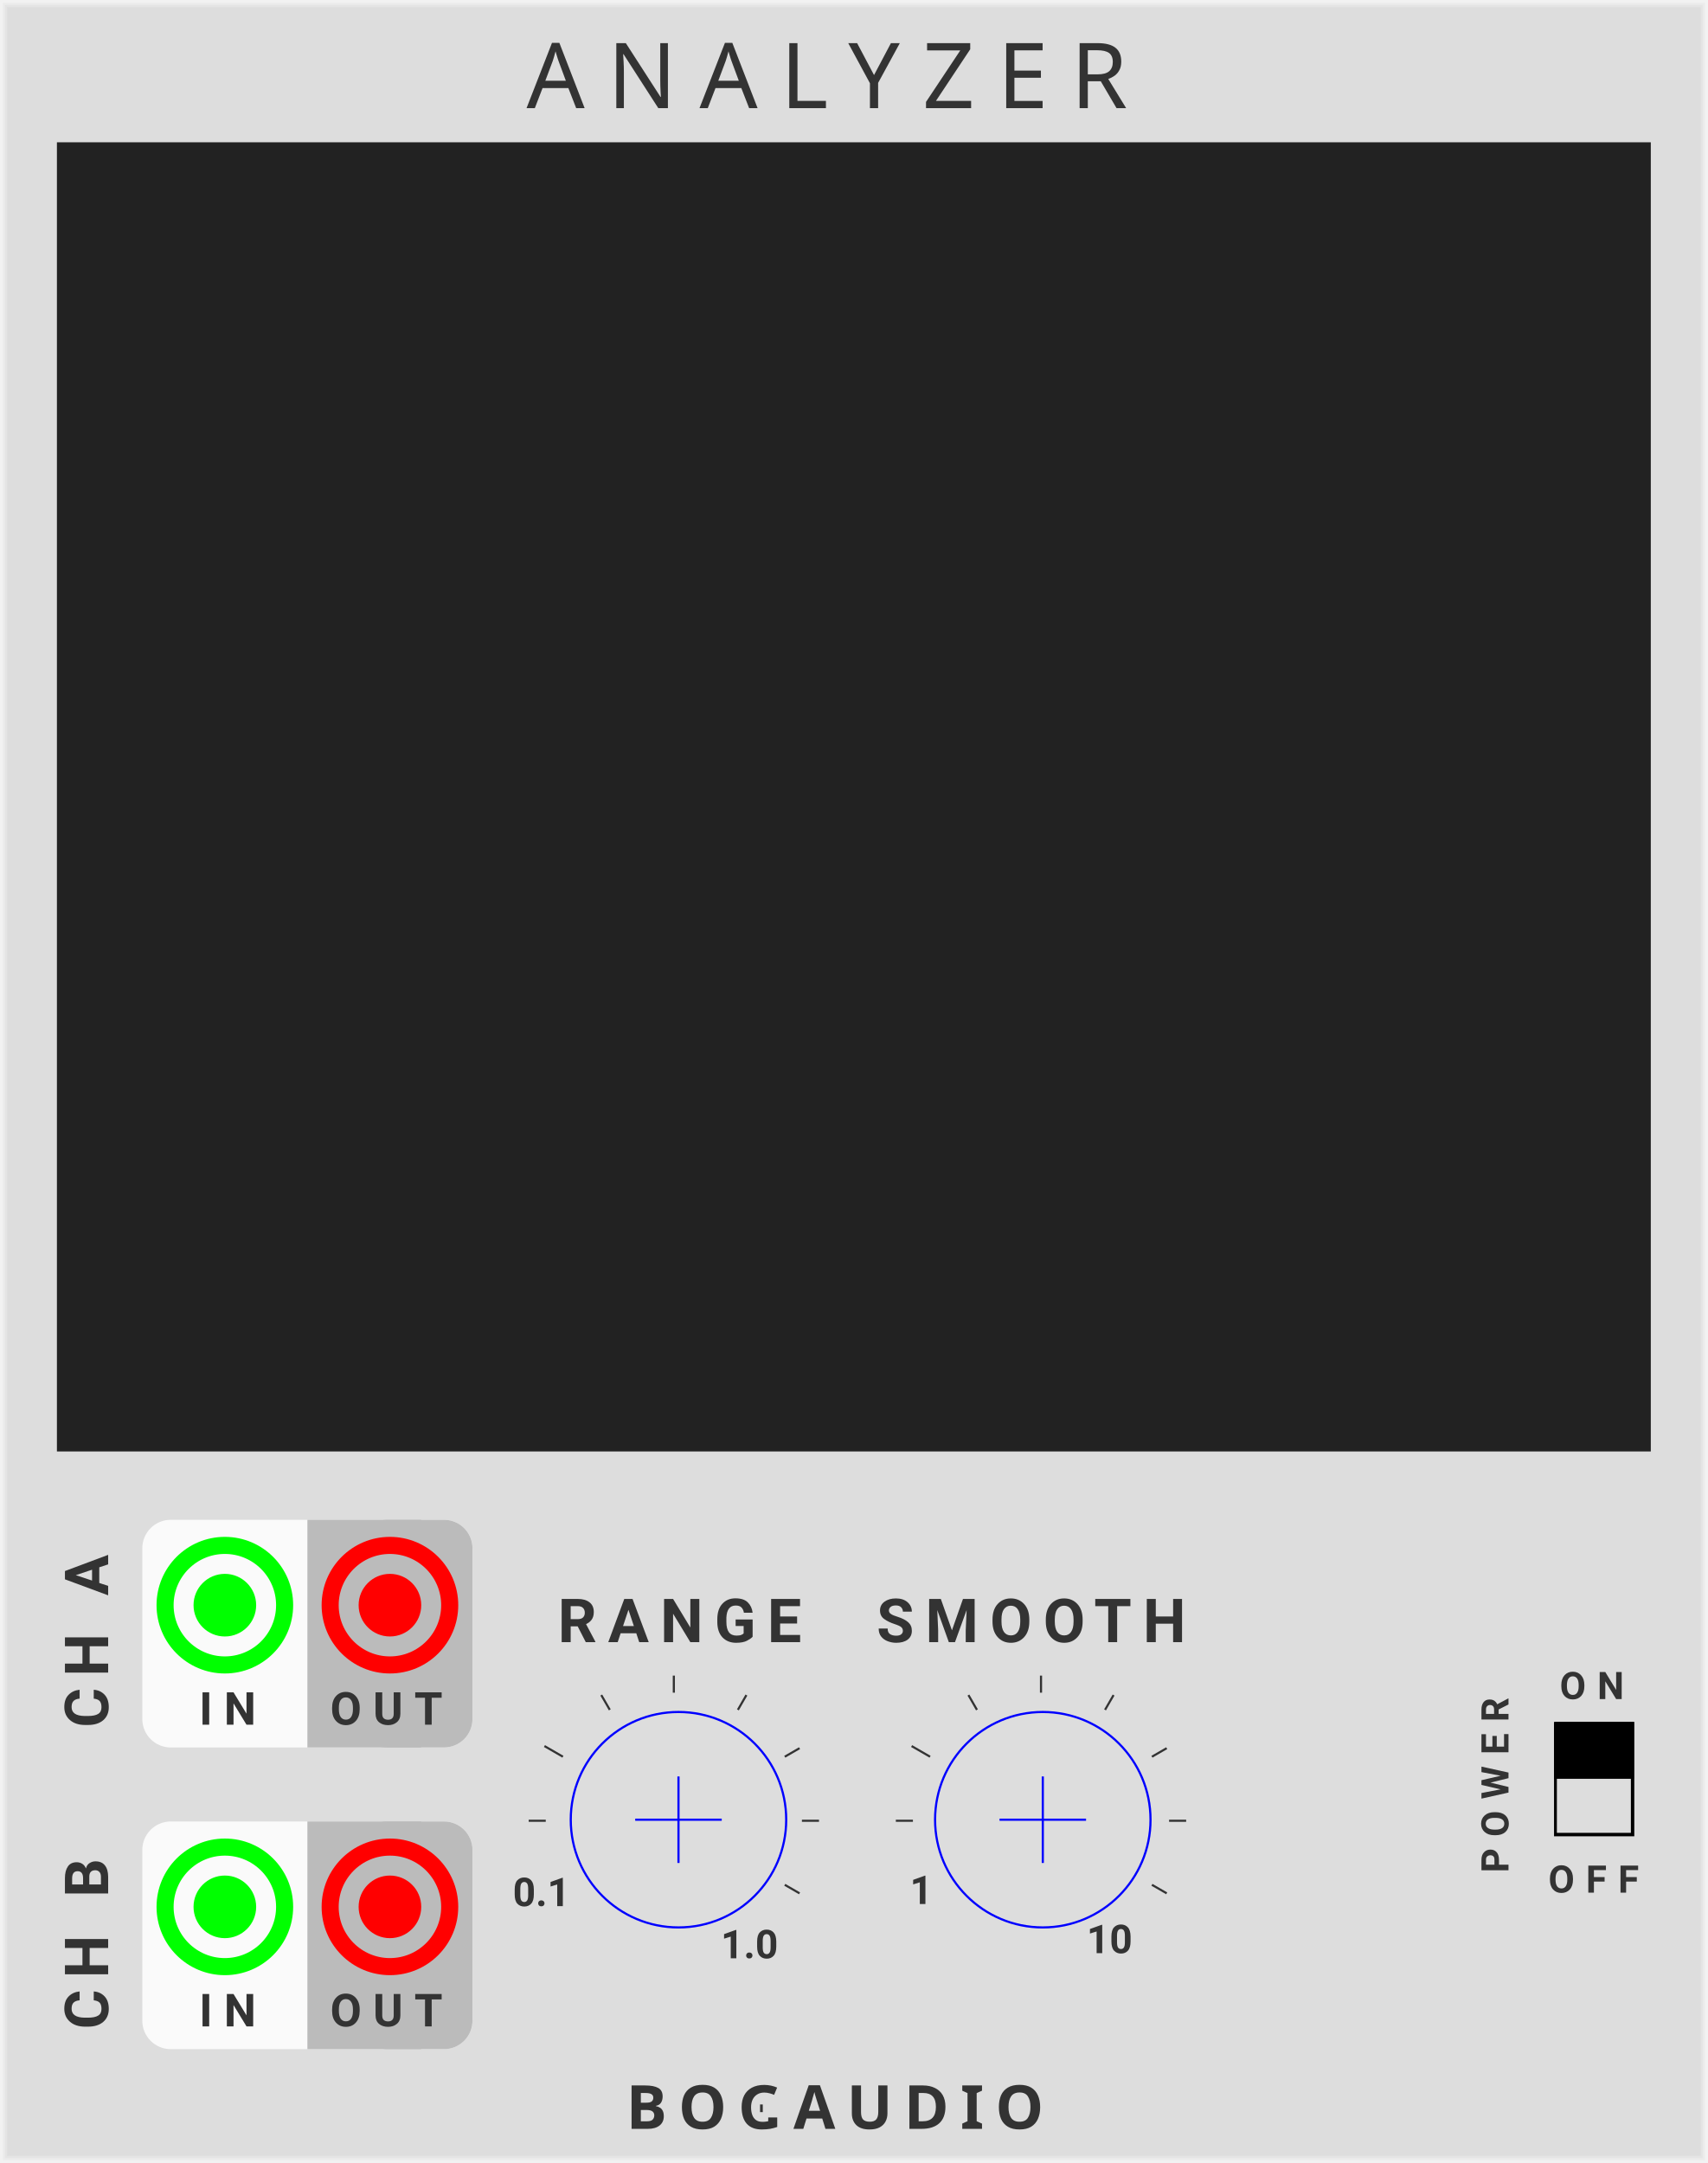
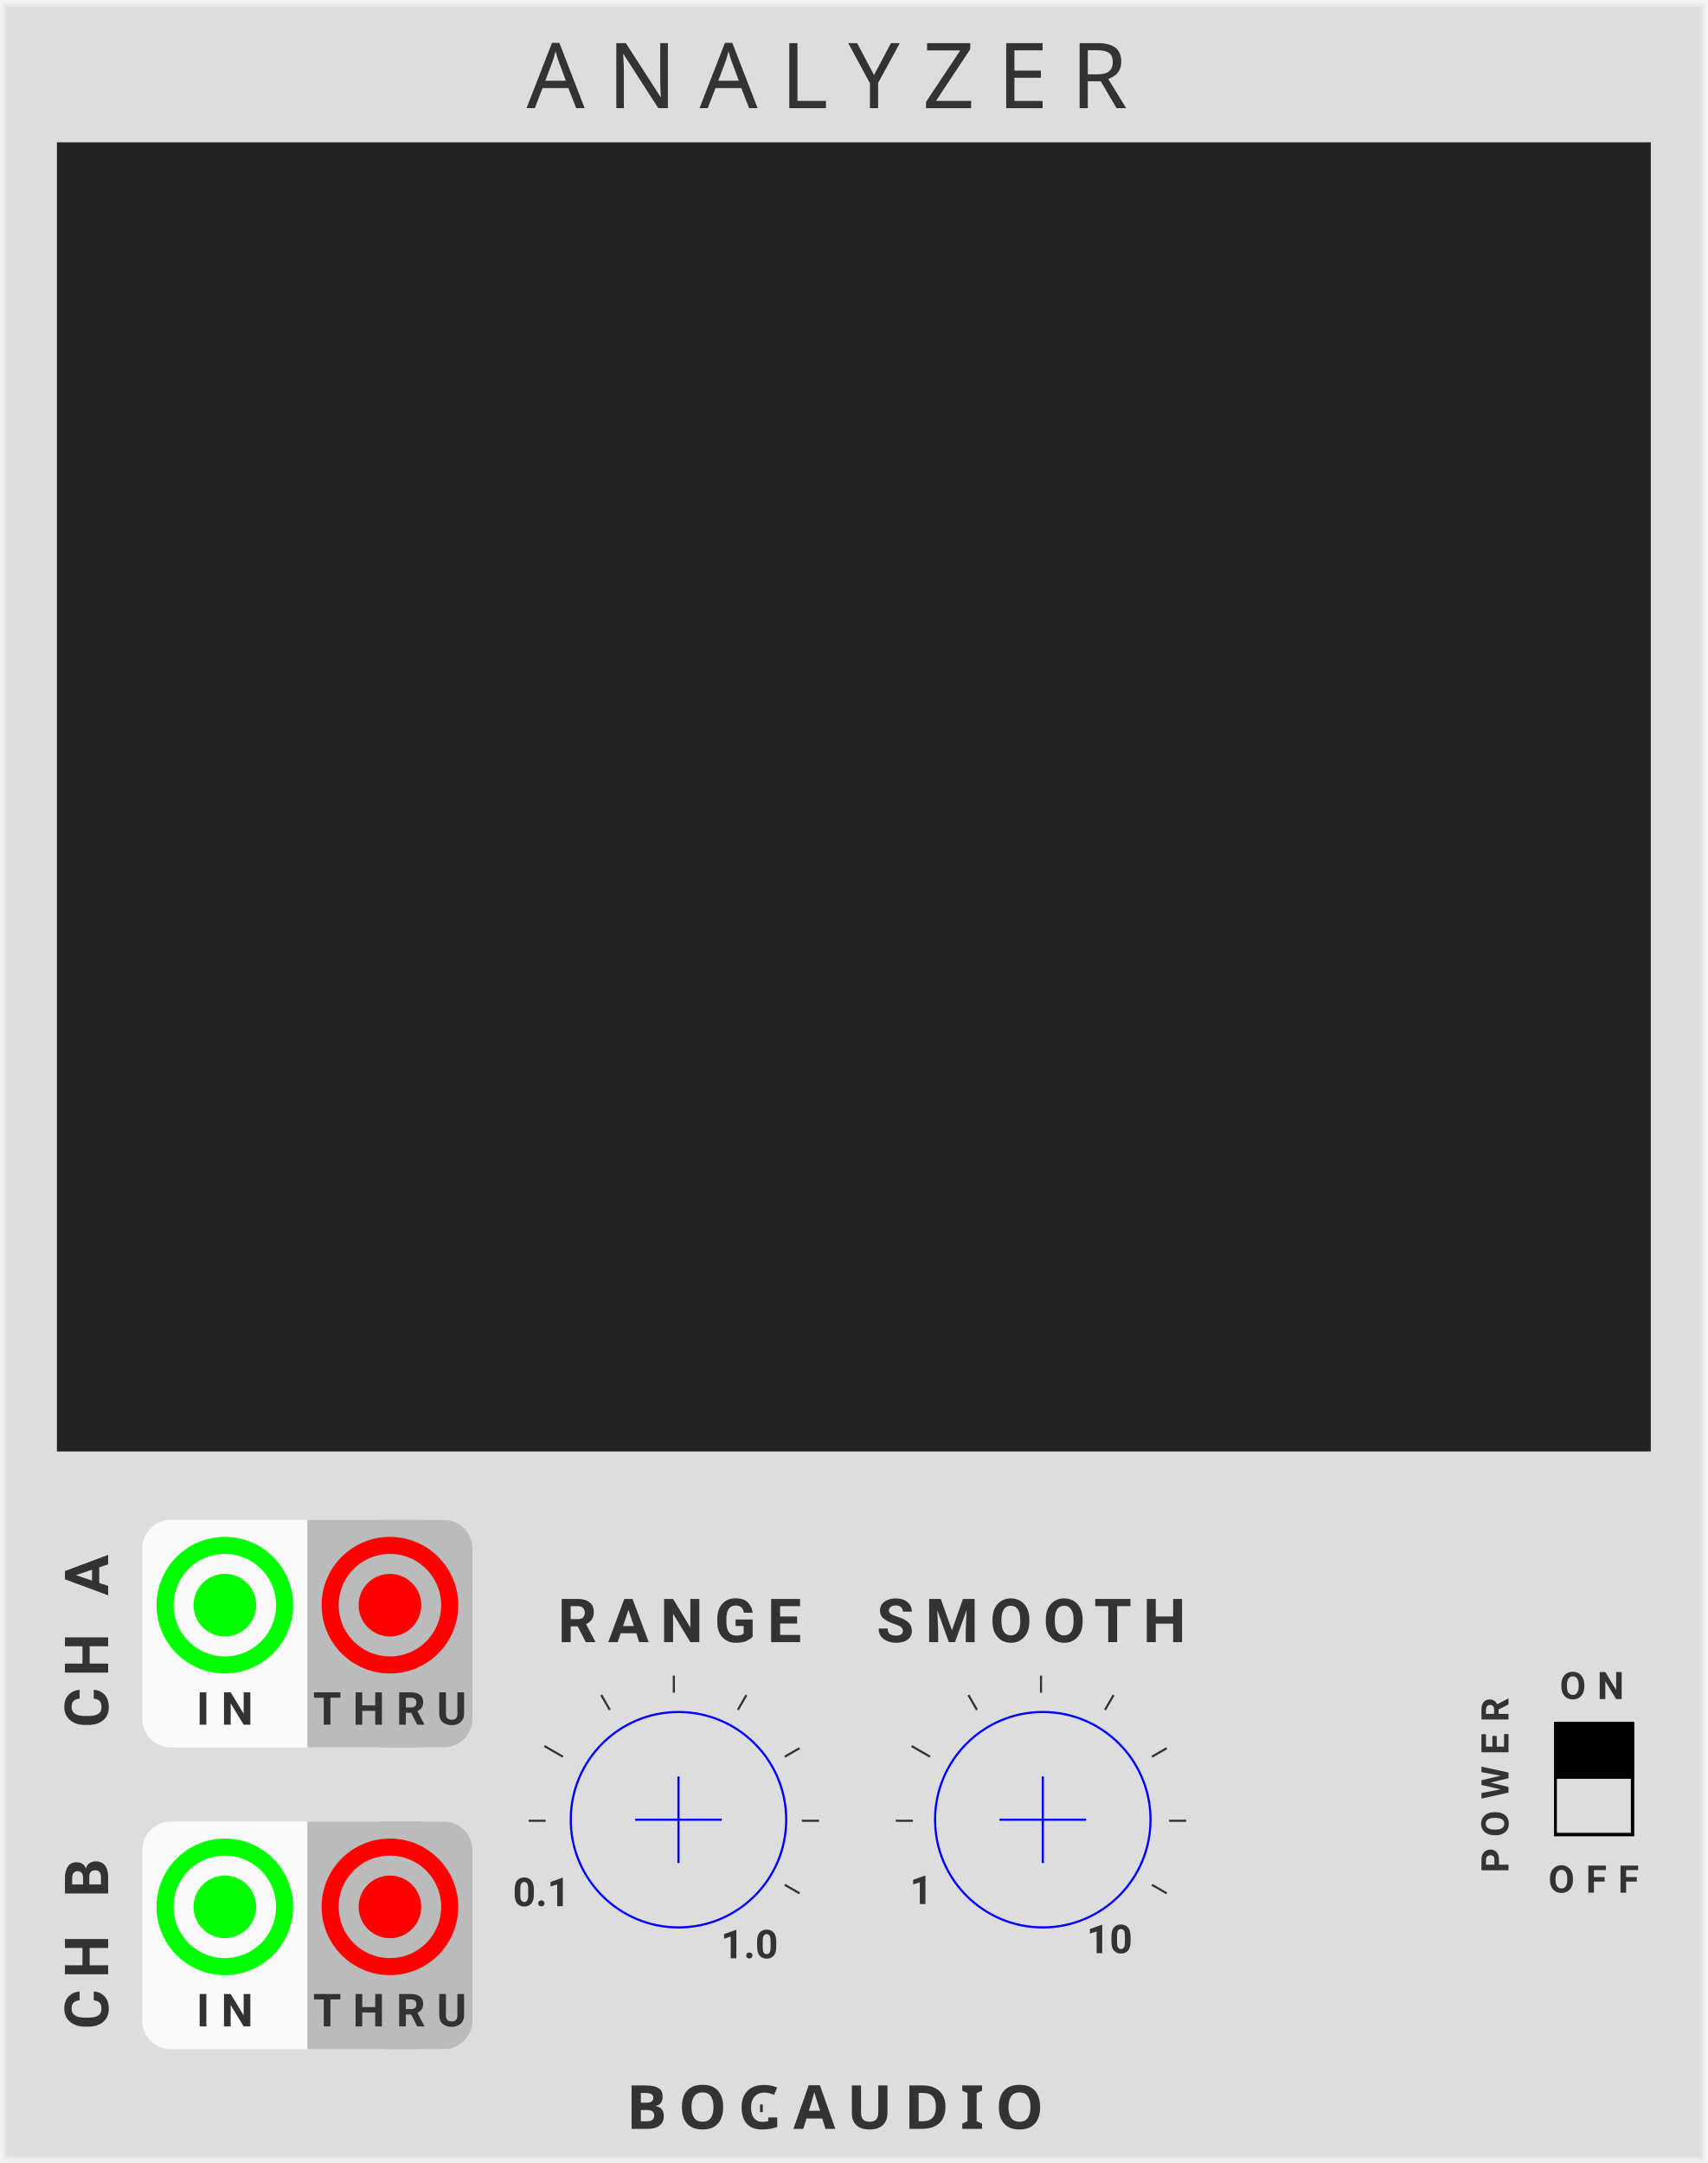
<svg xmlns="http://www.w3.org/2000/svg" xmlns:xlink="http://www.w3.org/1999/xlink" version="1.1" width="300" height="380" viewBox="0 0 300 380">
  <style>
    text {
      fill: #333;
      font-family: 'Roboto', sans-serif;
      font-weight: bold;
    }
    text.title {
      font-family: 'Comfortaa', sans-serif;
      font-weight: normal;
    }
    text.brand {
      font-family: 'Audiowide', sans-serif;
      font-weight: bold;
    }
  </style>
  <defs>
    <symbol id="display" viewBox="0 0 280px 230px">
      <rect cx="0" cy="0" width="280" height="230" fill="#222" />
    </symbol>
    <symbol id="knob" viewBox="0 0 100px 100px">
      <g transform="translate(50.5 50.5)">
        <polyline points="-20,0 20,0" stroke-width="1" stroke="#00f" />
        <polyline points="0,-20 0,20" stroke-width="1" stroke="#00f" />
        <circle cx="0" cy="0" r="49.8" stroke-width="1" stroke="#00f" fill="none" />
      </g>
    </symbol>
    <symbol id="knobguide-decimal" viewBox="0 0 100px 100px">
      <g transform="translate(50.5 50.5)">
        <g transform="rotate(-210) translate(30 0)">
          <g transform="translate(2 0) rotate(210)">
            <text font-size="7pt" transform="translate(-10 4)">0.1</text>
          </g>
        </g>
        <g transform="rotate(-180) translate(30 0)">
          <polyline points="0,0 4,0" stroke-width="0.5" stroke="#333" />
        </g>
        <g transform="rotate(-150) translate(30 0)">
          <polyline points="0,0 5,0" stroke-width="0.5" stroke="#333" />
        </g>
        <g transform="rotate(-120) translate(30 0)">
          <polyline points="0,0 4,0" stroke-width="0.5" stroke="#333" />
        </g>
        <g transform="rotate(-90) translate(30 0)">
          <polyline points="0,0 4,0" stroke-width="0.5" stroke="#333" />
        </g>
        <g transform="rotate(-60) translate(30 0)">
          <polyline points="0,0 4,0" stroke-width="0.5" stroke="#333" />
        </g>
        <g transform="rotate(-30) translate(30 0)">
          <polyline points="0,0 4,0" stroke-width="0.5" stroke="#333" />
        </g>
        <g transform="rotate(0) translate(30 0)">
          <polyline points="0,0 4,0" stroke-width="0.5" stroke="#333" />
        </g>
        <g transform="rotate(30) translate(30 0)">
          <polyline points="0,0 4,0" stroke-width="0.5" stroke="#333" />
        </g>
        <g transform="rotate(60) translate(30 0)">
          <g transform="translate(2 0) rotate(-60)">
            <text font-size="7pt" transform="translate(-5 4.5)">1.0</text>
          </g>
        </g>
      </g>
    </symbol>
    <symbol id="knobguide-integer" viewBox="0 0 100px 100px">
      <g transform="translate(50.5 50.5)">
        <g transform="rotate(-210) translate(30 0)">
          <g transform="translate(2 0) rotate(210)">
            <text font-size="7pt" transform="translate(-3 3.5)">1</text>
          </g>
        </g>
        <g transform="rotate(-180) translate(30 0)">
          <polyline points="0,0 4,0" stroke-width="0.5" stroke="#333" />
        </g>
        <g transform="rotate(-150) translate(30 0)">
          <polyline points="0,0 5,0" stroke-width="0.5" stroke="#333" />
        </g>
        <g transform="rotate(-120) translate(30 0)">
          <polyline points="0,0 4,0" stroke-width="0.5" stroke="#333" />
        </g>
        <g transform="rotate(-90) translate(30 0)">
          <polyline points="0,0 4,0" stroke-width="0.5" stroke="#333" />
        </g>
        <g transform="rotate(-60) translate(30 0)">
          <polyline points="0,0 4,0" stroke-width="0.5" stroke="#333" />
        </g>
        <g transform="rotate(-30) translate(30 0)">
          <polyline points="0,0 4,0" stroke-width="0.5" stroke="#333" />
        </g>
        <g transform="rotate(0) translate(30 0)">
          <polyline points="0,0 4,0" stroke-width="0.5" stroke="#333" />
        </g>
        <g transform="rotate(30) translate(30 0)">
          <polyline points="0,0 4,0" stroke-width="0.5" stroke="#333" />
        </g>
        <g transform="rotate(60) translate(30 0)">
          <g transform="translate(2 0) rotate(-60)">
            <text font-size="7pt" transform="translate(-5.3 3.3)">10</text>
          </g>
        </g>
      </g>
    </symbol>
    <symbol id="button" viewBox="0 0 100px 100px">
      <g transform="translate(50.5 50.5)">
        <circle cx="0" cy="0" r="49.8" stroke-width="1" stroke="#00f" fill="#f00" />
      </g>
    </symbol>
    <symbol id="switch" viewBox="0 0 70px 100px">
      <polyline points="1,1 69,1 69,99 1,99 1,1" stroke="#000" stroke-width="3" fill="none" />
      <rect x="0" y="0" width="70px" height="50px" stroke-width="0" fill="#000" />
    </symbol>
    <symbol id="input" viewBox="0 0 24px 24px">
      <g transform="translate(12 12)">
        <circle cx="0" cy="0" r="5" stroke-width="1" stroke="#0f0" fill="#0f0" />
        <circle cx="0" cy="0" r="10.5" stroke-width="3" stroke="#0f0" fill="none" />
      </g>
    </symbol>
    <symbol id="output" viewBox="0 0 24px 24px">
      <g transform="translate(12 12)">
        <circle cx="0" cy="0" r="5" stroke-width="1" stroke="#f00" fill="#f00" />
        <circle cx="0" cy="0" r="10.5" stroke-width="3" stroke="#f00" fill="none" />
      </g>
    </symbol>
    <symbol id="light" viewBox="0 0 1.1px 1.1px">
      <rect width="3.2" height="3.2" fill="#0f0" />
    </symbol>
  </defs>
  <rect width="100%" height="100%" fill="#ddd" />
  <polyline points="1,1 299,1 299,379 1,379 1,1" stroke="#e4e4e4" stroke-width="0.5" fill="none" />
  <polyline points="0.5,0.5 299.5,0.5 299.5,379.5 0.5,379.5 0.5,0.5" stroke="#ebebeb" stroke-width="0.8" fill="none" />
  <polyline points="0,0 300,0 300,380 0,380 0,0" stroke="#f2f2f2" stroke-width="1" fill="none" />
  <text class="title" x="92.5" y="19" font-size="12pt" letter-spacing="4px">ANALYZER</text>
  <g transform="translate(110 374)">
    <text class="brand" font-size="8pt" letter-spacing="2px">BOGAUDIO</text>
    <rect width="3.0" height="3" fill="#ddd" transform="translate(24 -5)" />
  </g>
  <g transform="translate(10 25)">
    <use id="DISPLAY_WIDGET" xlink:href="#display" />
  </g>
  <g transform="translate(0 267)">
    <text font-size="8pt" letter-spacing="2px" transform="translate(19 36.5) rotate(-90)">CH A</text>
    <g transform="translate(25 0)">
      <rect width="58" height="40" rx="5" fill="#fafafa" />
      <rect width="20" height="40" rx="5" fill="#bbb" transform="translate(38)" />
      <rect width="20" height="40" fill="#bbb" transform="translate(29)" />
      <use id="SIGNALA_INPUT" xlink:href="#input" transform="translate(2.5 3)" />
      <use id="SIGNALA_OUTPUT" xlink:href="#output" transform="translate(31.5 3)" />
-       <text font-size="6pt" letter-spacing="2px" transform="translate(10 36)">IN</text>
-       <text font-size="6pt" letter-spacing="2px" transform="translate(33 36)">OUT</text>
+       <text font-size="6pt" letter-spacing="2px" transform="translate(9.5 36)">IN</text>
+       <text font-size="6pt" letter-spacing="2px" transform="translate(30 36)">THRU</text>
    </g>
  </g>
  <g transform="translate(0 320)">
    <text font-size="8pt" letter-spacing="2px" transform="translate(19 36.5) rotate(-90)">CH B</text>
    <g transform="translate(25 0)">
      <rect width="58" height="40" rx="5" fill="#fafafa" />
      <rect width="20" height="40" rx="5" fill="#bbb" transform="translate(38)" />
      <rect width="20" height="40" fill="#bbb" transform="translate(29)" />
      <use id="SIGNALB_INPUT" xlink:href="#input" transform="translate(2.5 3)" />
      <use id="SIGNALB_OUTPUT" xlink:href="#output" transform="translate(31.5 3)" />
-       <text font-size="6pt" letter-spacing="2px" transform="translate(10 36)">IN</text>
-       <text font-size="6pt" letter-spacing="2px" transform="translate(33 36)">OUT</text>
+       <text font-size="6pt" letter-spacing="2px" transform="translate(9.5 36)">IN</text>
+       <text font-size="6pt" letter-spacing="2px" transform="translate(30 36)">THRU</text>
    </g>
  </g>
  <g transform="translate(0 300.5)">
    <g transform="translate(100 0)">
      <use id="RANGE_PARAM" xlink:href="#knob" transform="translate(0 0) scale(0.38)" />
      <text font-size="8pt" letter-spacing="2px" transform="translate(-2 -12)">RANGE</text>
    </g>
    <g transform="translate(164 0)">
      <use id="SMOOTH_PARAM" xlink:href="#knob" transform="translate(0 0) scale(0.38)" />
      <text font-size="8pt" letter-spacing="2px" transform="translate(-10 -12)">SMOOTH</text>
    </g>
-     <g transform="translate(232 -2)">
-       
-       
-       
-       
-     </g>
    <g transform="translate(273 -2)">
      <text font-size="5pt" letter-spacing="2px" transform="translate(-8 30.5) rotate(270)">POWER</text>
      <text font-size="5pt" letter-spacing="2px" transform="translate(1 0)">ON</text>
      <use id="POWER_PARAM" xlink:href="#switch" transform="translate(0 4) scale(0.2)" />
      <text font-size="5pt" letter-spacing="2px" transform="translate(-1 34)">OFF</text>
    </g>
  </g>
  <use xlink:href="#knobguide-decimal" transform=" translate(80.5 282) scale(0.75)" />
  <use xlink:href="#knobguide-integer" transform=" translate(145 282) scale(0.75)" />
</svg>
